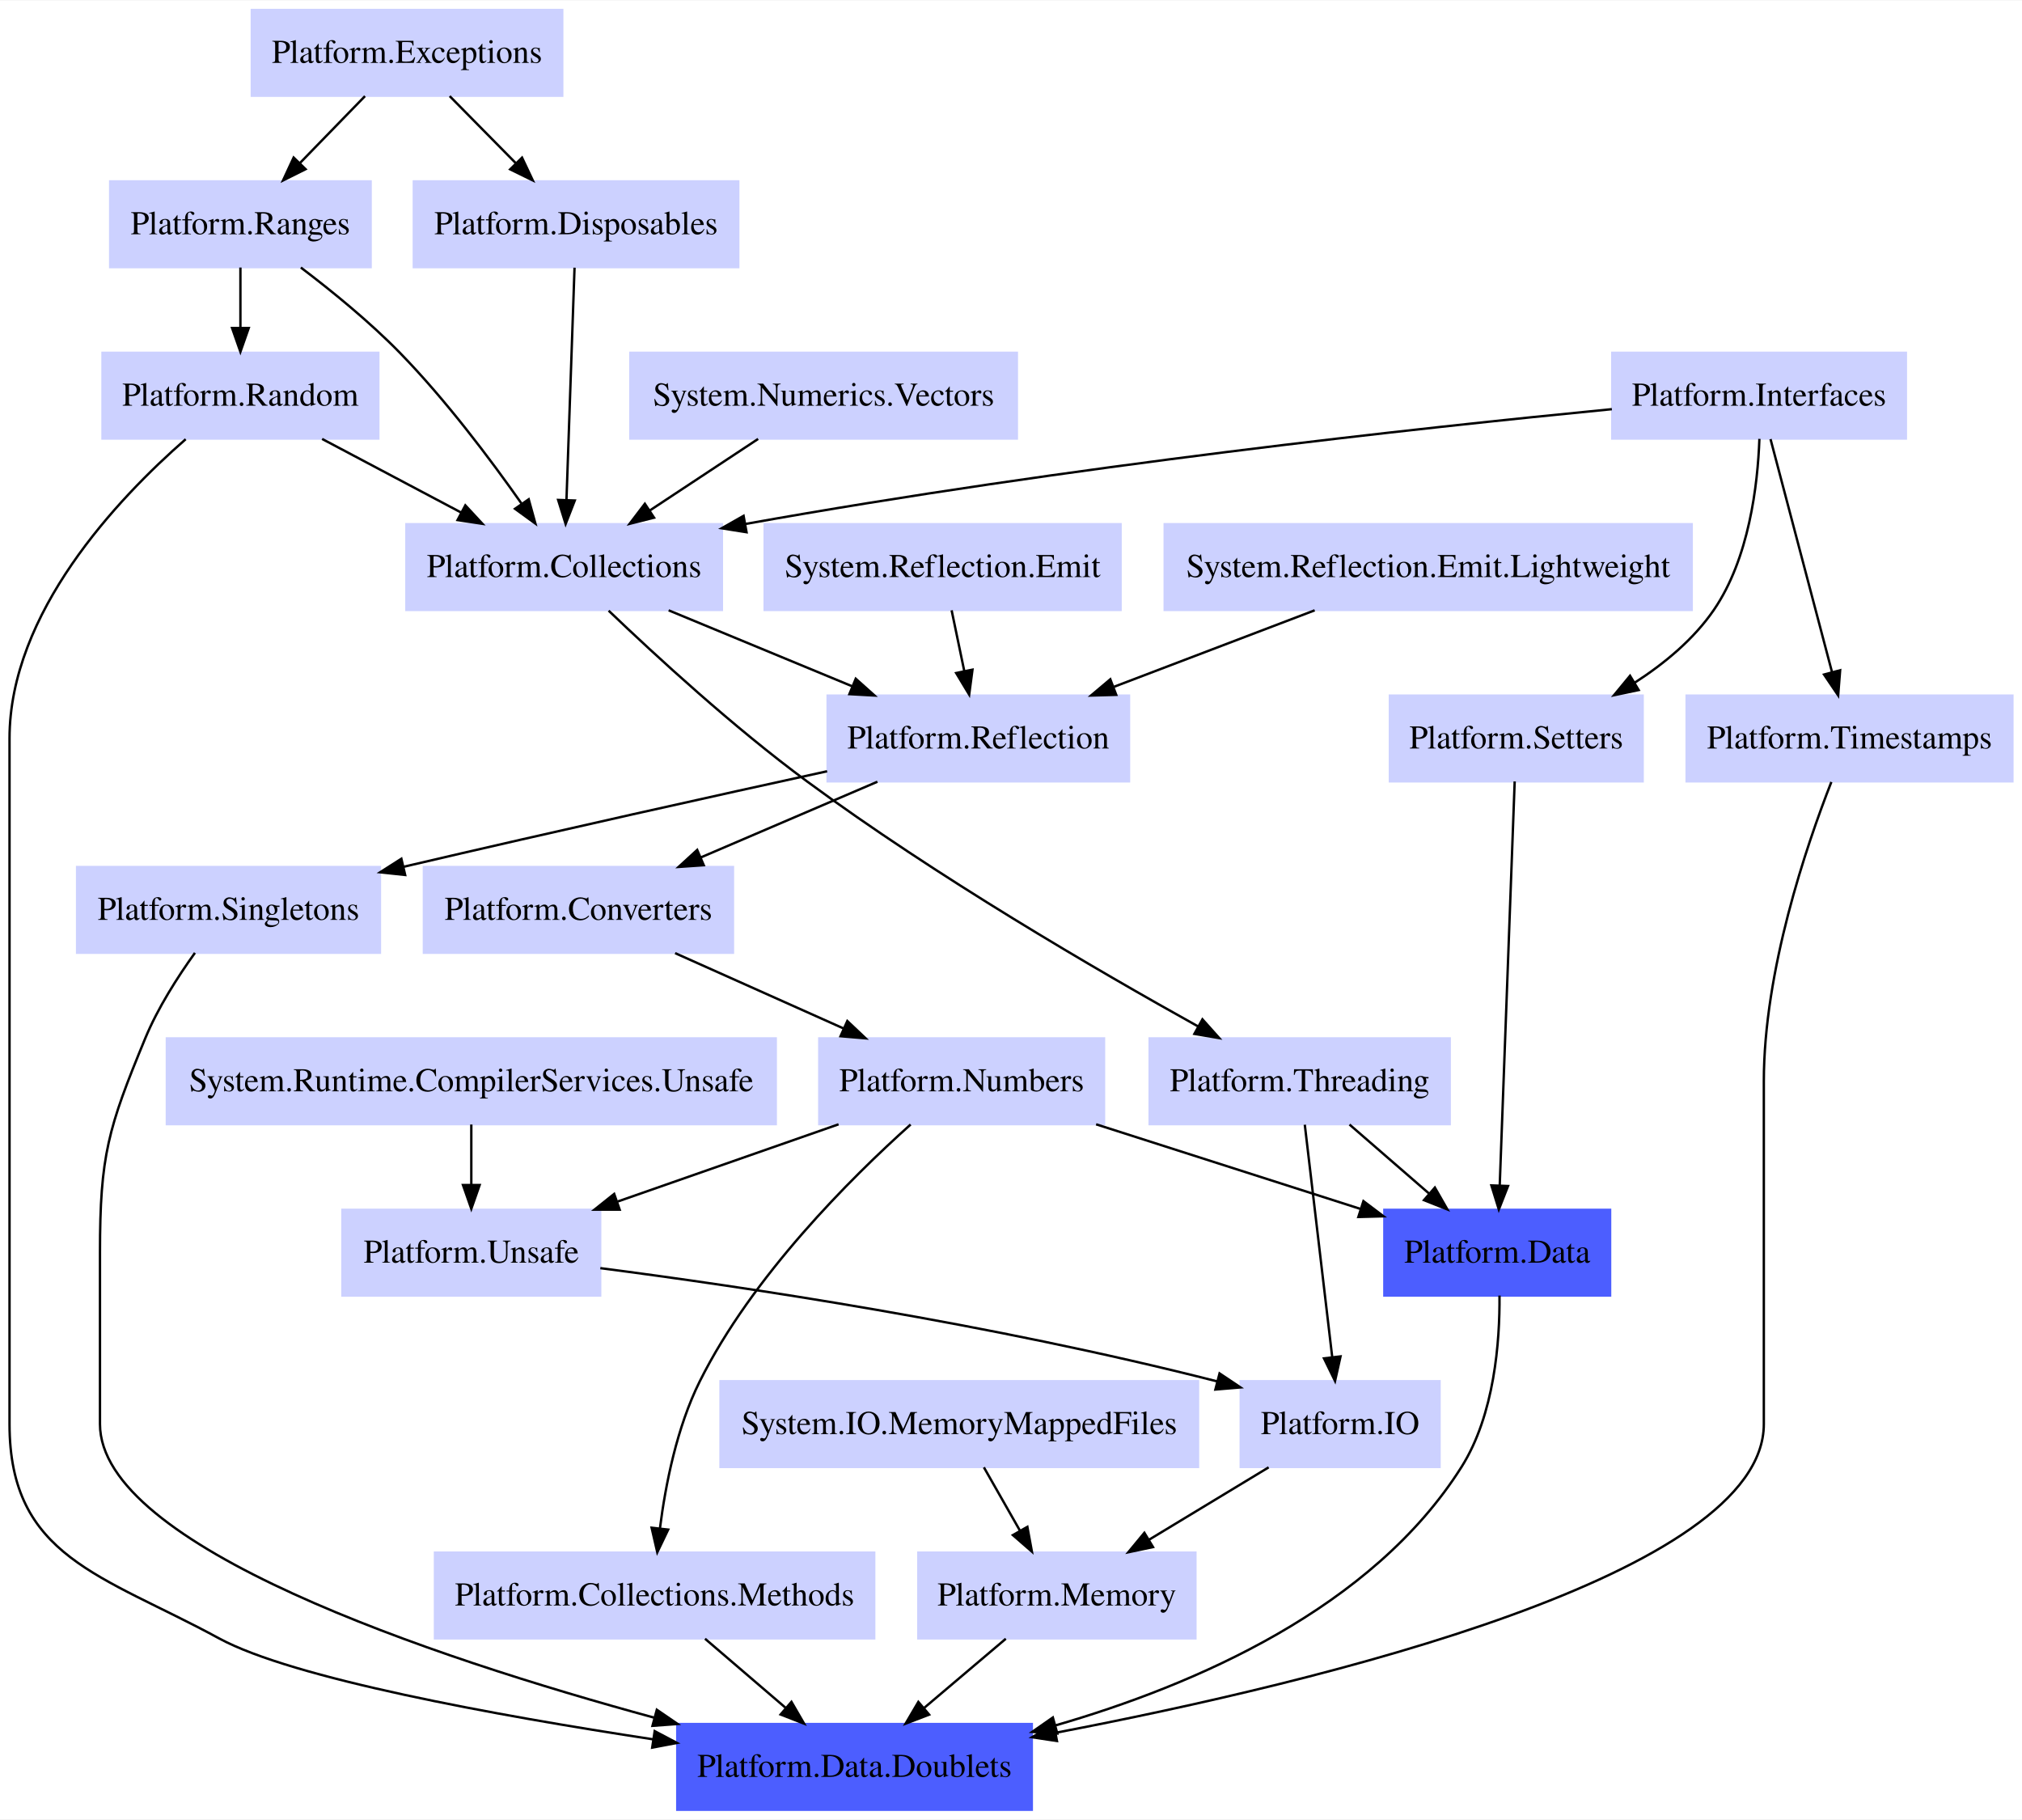
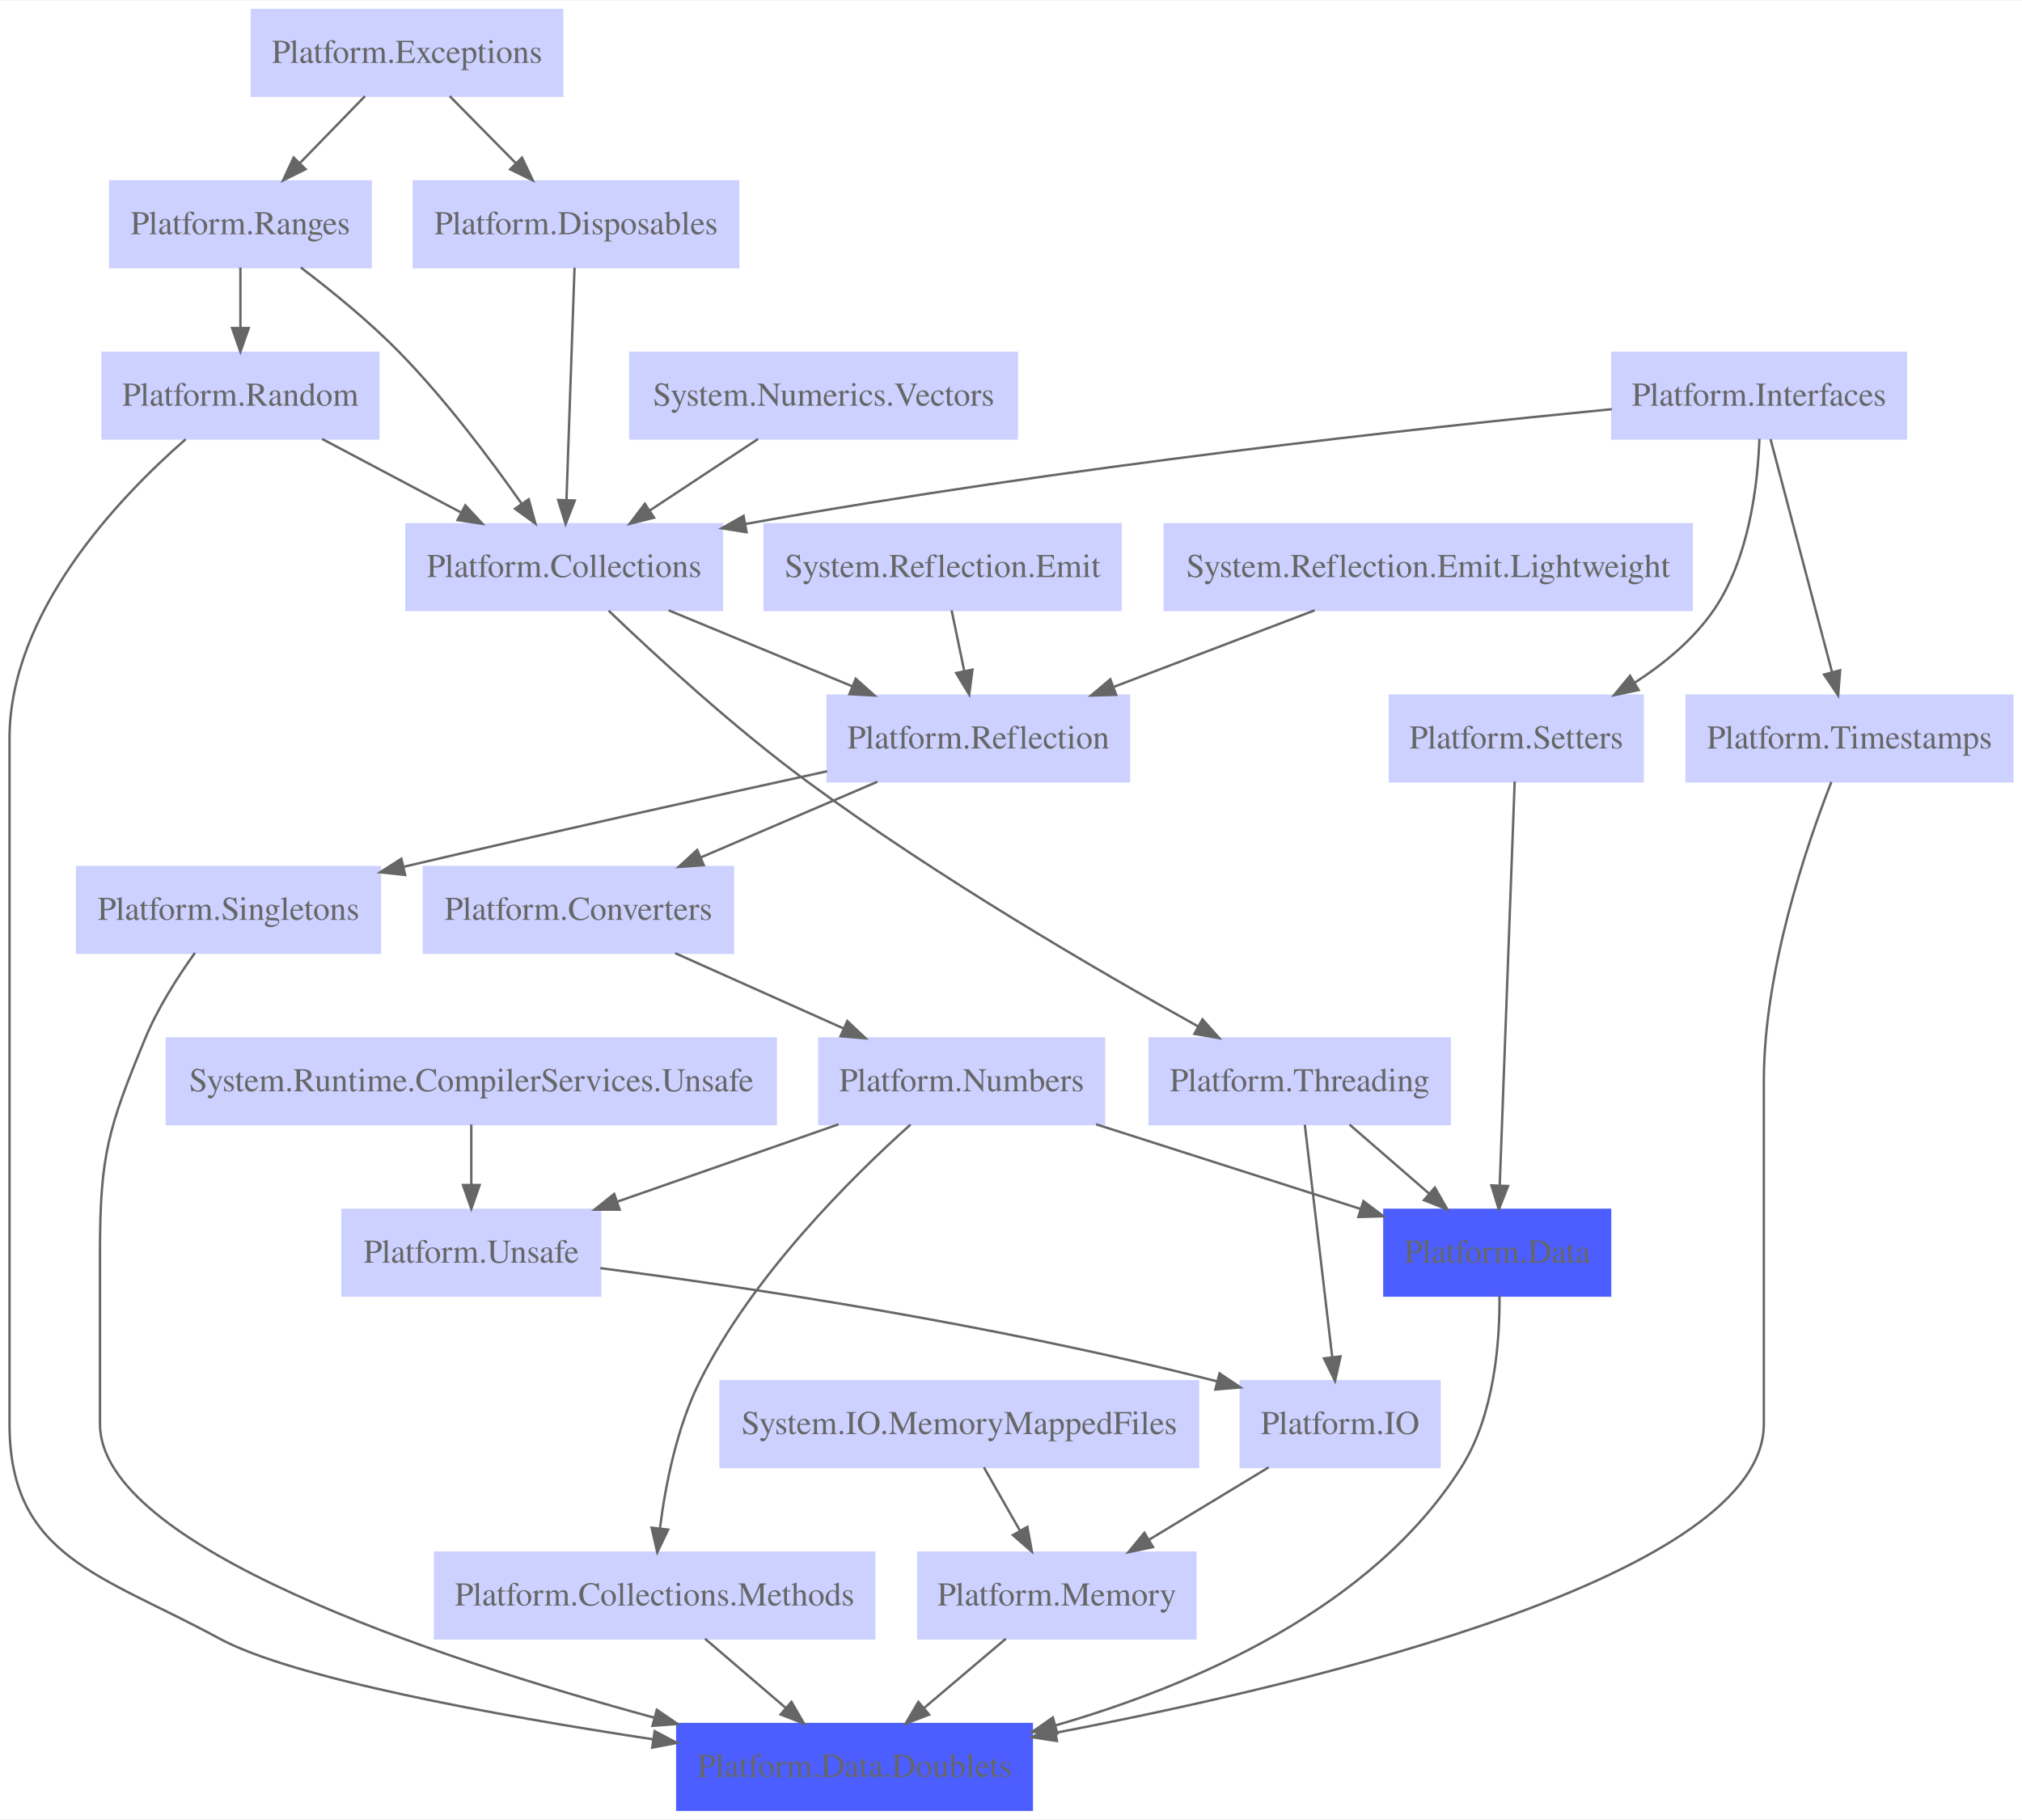
<svg xmlns="http://www.w3.org/2000/svg" xmlns:xlink="http://www.w3.org/1999/xlink" width="849pt" height="764pt" viewBox="0.00 0.00 849.46 764.00">
  <g id="graph0" class="graph" transform="scale(1 1) rotate(0) translate(4 760)">
    <polygon fill="#ffffff" stroke="transparent" points="-4,4 -4,-760 845.462,-760 845.462,4 -4,4" />
    <g id="node1" class="node">
      <g id="a_node1">
        <a xlink:href="https://github.com/linksplatform/Exceptions" xlink:title="Platform.Exceptions">
          <polygon fill="#ccd1ff" stroke="#ccd1ff" points="232.198,-756 101.802,-756 101.802,-720 232.198,-720 232.198,-756" />
-           <text text-anchor="middle" x="167" y="-733.8" font-family="Times,serif" font-size="14.00" fill="#000000">Platform.Exceptions</text>
+           <text text-anchor="middle" x="167" y="-733.8" font-family="Times,serif" font-size="14.00" fill="#666666">Platform.Exceptions</text>
        </a>
      </g>
    </g>
    <g id="node2" class="node">
      <g id="a_node2">
        <a xlink:href="https://github.com/linksplatform/Disposables" xlink:title="Platform.Disposables">
          <polygon fill="#ccd1ff" stroke="#ccd1ff" points="306.141,-684 169.859,-684 169.859,-648 306.141,-648 306.141,-684" />
-           <text text-anchor="middle" x="238" y="-661.8" font-family="Times,serif" font-size="14.00" fill="#000000">Platform.Disposables</text>
+           <text text-anchor="middle" x="238" y="-661.8" font-family="Times,serif" font-size="14.00" fill="#666666">Platform.Disposables</text>
        </a>
      </g>
    </g>
    <g id="edge1" class="edge">
-       <path fill="none" stroke="#000000" d="M184.916,-719.831C193.344,-711.285 203.541,-700.944 212.736,-691.62" />
-       <polygon fill="#000000" stroke="#000000" points="215.313,-693.991 219.843,-684.413 210.329,-689.076 215.313,-693.991" />
+       <path fill="none" stroke="#666666" d="M184.916,-719.831C193.344,-711.285 203.541,-700.944 212.736,-691.62" />
+       <polygon fill="#666666" stroke="#666666" points="215.313,-693.991 219.843,-684.413 210.329,-689.076 215.313,-693.991" />
    </g>
    <g id="node6" class="node">
      <g id="a_node6">
        <a xlink:href="https://github.com/linksplatform/Ranges" xlink:title="Platform.Ranges">
          <polygon fill="#ccd1ff" stroke="#ccd1ff" points="151.701,-684 42.299,-684 42.299,-648 151.701,-648 151.701,-684" />
-           <text text-anchor="middle" x="97" y="-661.8" font-family="Times,serif" font-size="14.00" fill="#000000">Platform.Ranges</text>
+           <text text-anchor="middle" x="97" y="-661.8" font-family="Times,serif" font-size="14.00" fill="#666666">Platform.Ranges</text>
        </a>
      </g>
    </g>
    <g id="edge10" class="edge">
-       <path fill="none" stroke="#000000" d="M149.336,-719.831C141.027,-711.285 130.974,-700.944 121.908,-691.62" />
-       <polygon fill="#000000" stroke="#000000" points="124.382,-689.144 114.902,-684.413 119.363,-694.023 124.382,-689.144" />
+       <path fill="none" stroke="#666666" d="M149.336,-719.831C141.027,-711.285 130.974,-700.944 121.908,-691.62" />
+       <polygon fill="#666666" stroke="#666666" points="124.382,-689.144 114.902,-684.413 119.363,-694.023 124.382,-689.144" />
    </g>
    <g id="node4" class="node">
      <g id="a_node4">
        <a xlink:href="https://github.com/linksplatform/Collections" xlink:title="Platform.Collections">
          <polygon fill="#ccd1ff" stroke="#ccd1ff" points="299.263,-540 166.737,-540 166.737,-504 299.263,-504 299.263,-540" />
-           <text text-anchor="middle" x="233" y="-517.8" font-family="Times,serif" font-size="14.00" fill="#000000">Platform.Collections</text>
+           <text text-anchor="middle" x="233" y="-517.8" font-family="Times,serif" font-size="14.00" fill="#666666">Platform.Collections</text>
        </a>
      </g>
    </g>
    <g id="edge4" class="edge">
-       <path fill="none" stroke="#000000" d="M237.367,-647.762C236.514,-623.201 234.988,-579.247 233.984,-550.354" />
-       <polygon fill="#000000" stroke="#000000" points="237.473,-549.962 233.628,-540.09 230.477,-550.205 237.473,-549.962" />
+       <path fill="none" stroke="#666666" d="M237.367,-647.762C236.514,-623.201 234.988,-579.247 233.984,-550.354" />
+       <polygon fill="#666666" stroke="#666666" points="237.473,-549.962 233.628,-540.09 230.477,-550.205 237.473,-549.962" />
    </g>
    <g id="node3" class="node">
      <g id="a_node3">
        <a xlink:href="https://www.nuget.org/packages/System.Numerics.Vectors" xlink:title="System.Numerics.Vectors">
          <polygon fill="#ccd1ff" stroke="#ccd1ff" points="423.177,-612 260.823,-612 260.823,-576 423.177,-576 423.177,-612" />
-           <text text-anchor="middle" x="342" y="-589.8" font-family="Times,serif" font-size="14.00" fill="#000000">System.Numerics.Vectors</text>
+           <text text-anchor="middle" x="342" y="-589.8" font-family="Times,serif" font-size="14.00" fill="#666666">System.Numerics.Vectors</text>
        </a>
      </g>
    </g>
    <g id="edge2" class="edge">
-       <path fill="none" stroke="#000000" d="M314.495,-575.831C300.682,-566.707 283.774,-555.539 268.947,-545.745" />
-       <polygon fill="#000000" stroke="#000000" points="270.77,-542.754 260.497,-540.163 266.911,-548.595 270.77,-542.754" />
+       <path fill="none" stroke="#666666" d="M314.495,-575.831C300.682,-566.707 283.774,-555.539 268.947,-545.745" />
+       <polygon fill="#666666" stroke="#666666" points="270.77,-542.754 260.497,-540.163 266.911,-548.595 270.77,-542.754" />
    </g>
    <g id="node11" class="node">
      <g id="a_node11">
        <a xlink:href="https://github.com/linksplatform/Reflection" xlink:title="Platform.Reflection">
          <polygon fill="#ccd1ff" stroke="#ccd1ff" points="470.303,-468 343.697,-468 343.697,-432 470.303,-432 470.303,-468" />
-           <text text-anchor="middle" x="407" y="-445.8" font-family="Times,serif" font-size="14.00" fill="#000000">Platform.Reflection</text>
+           <text text-anchor="middle" x="407" y="-445.8" font-family="Times,serif" font-size="14.00" fill="#666666">Platform.Reflection</text>
        </a>
      </g>
    </g>
    <g id="edge13" class="edge">
-       <path fill="none" stroke="#000000" d="M276.908,-503.831C300.282,-494.159 329.21,-482.189 353.847,-471.994" />
-       <polygon fill="#000000" stroke="#000000" points="355.506,-475.096 363.408,-468.038 352.83,-468.627 355.506,-475.096" />
+       <path fill="none" stroke="#666666" d="M276.908,-503.831C300.282,-494.159 329.21,-482.189 353.847,-471.994" />
+       <polygon fill="#666666" stroke="#666666" points="355.506,-475.096 363.408,-468.038 352.83,-468.627 355.506,-475.096" />
    </g>
    <g id="node15" class="node">
      <g id="a_node15">
        <a xlink:href="https://github.com/linksplatform/Threading" xlink:title="Platform.Threading">
          <polygon fill="#ccd1ff" stroke="#ccd1ff" points="605.023,-324 478.977,-324 478.977,-288 605.023,-288 605.023,-324" />
-           <text text-anchor="middle" x="542" y="-301.8" font-family="Times,serif" font-size="14.00" fill="#000000">Platform.Threading</text>
+           <text text-anchor="middle" x="542" y="-301.8" font-family="Times,serif" font-size="14.00" fill="#666666">Platform.Threading</text>
        </a>
      </g>
    </g>
    <g id="edge16" class="edge">
-       <path fill="none" stroke="#000000" d="M251.698,-503.686C271.533,-484.704 304.197,-454.69 335,-432 389.235,-392.049 456.601,-352.784 499.458,-328.975" />
-       <polygon fill="#000000" stroke="#000000" points="501.158,-332.034 508.218,-324.134 497.772,-325.908 501.158,-332.034" />
+       <path fill="none" stroke="#666666" d="M251.698,-503.686C271.533,-484.704 304.197,-454.69 335,-432 389.235,-392.049 456.601,-352.784 499.458,-328.975" />
+       <polygon fill="#666666" stroke="#666666" points="501.158,-332.034 508.218,-324.134 497.772,-325.908 501.158,-332.034" />
    </g>
    <g id="node5" class="node">
      <g id="a_node5">
        <a xlink:href="https://github.com/linksplatform/Interfaces" xlink:title="Platform.Interfaces">
          <polygon fill="#ccd1ff" stroke="#ccd1ff" points="796.666,-612 673.334,-612 673.334,-576 796.666,-576 796.666,-612" />
-           <text text-anchor="middle" x="735" y="-589.8" font-family="Times,serif" font-size="14.00" fill="#000000">Platform.Interfaces</text>
+           <text text-anchor="middle" x="735" y="-589.8" font-family="Times,serif" font-size="14.00" fill="#666666">Platform.Interfaces</text>
        </a>
      </g>
    </g>
    <g id="edge3" class="edge">
-       <path fill="none" stroke="#000000" d="M673.155,-588.33C591.845,-580.397 444.423,-564.371 309.29,-540.132" />
-       <polygon fill="#000000" stroke="#000000" points="309.634,-536.638 299.17,-538.297 308.385,-543.525 309.634,-536.638" />
+       <path fill="none" stroke="#666666" d="M673.155,-588.33C591.845,-580.397 444.423,-564.371 309.29,-540.132" />
+       <polygon fill="#666666" stroke="#666666" points="309.634,-536.638 299.17,-538.297 308.385,-543.525 309.634,-536.638" />
    </g>
    <g id="node18" class="node">
      <g id="a_node18">
        <a xlink:href="https://github.com/linksplatform/Timestamps" xlink:title="Platform.Timestamps">
          <polygon fill="#ccd1ff" stroke="#ccd1ff" points="841.424,-468 704.576,-468 704.576,-432 841.424,-432 841.424,-468" />
-           <text text-anchor="middle" x="773" y="-445.8" font-family="Times,serif" font-size="14.00" fill="#000000">Platform.Timestamps</text>
+           <text text-anchor="middle" x="773" y="-445.8" font-family="Times,serif" font-size="14.00" fill="#666666">Platform.Timestamps</text>
        </a>
      </g>
    </g>
    <g id="edge20" class="edge">
-       <path fill="none" stroke="#000000" d="M739.813,-575.762C746.323,-551.093 757.995,-506.86 765.618,-477.973" />
-       <polygon fill="#000000" stroke="#000000" points="769.059,-478.652 768.226,-468.09 762.291,-476.866 769.059,-478.652" />
+       <path fill="none" stroke="#666666" d="M739.813,-575.762C746.323,-551.093 757.995,-506.86 765.618,-477.973" />
+       <polygon fill="#666666" stroke="#666666" points="769.059,-478.652 768.226,-468.09 762.291,-476.866 769.059,-478.652" />
    </g>
    <g id="node19" class="node">
      <g id="a_node19">
        <a xlink:href="https://github.com/linksplatform/Setters" xlink:title="Platform.Setters">
          <polygon fill="#ccd1ff" stroke="#ccd1ff" points="686.089,-468 579.911,-468 579.911,-432 686.089,-432 686.089,-468" />
-           <text text-anchor="middle" x="633" y="-445.8" font-family="Times,serif" font-size="14.00" fill="#000000">Platform.Setters</text>
+           <text text-anchor="middle" x="633" y="-445.8" font-family="Times,serif" font-size="14.00" fill="#666666">Platform.Setters</text>
        </a>
      </g>
    </g>
    <g id="edge21" class="edge">
-       <path fill="none" stroke="#000000" d="M735.14,-575.853C734.442,-556.461 730.81,-525.6 716,-504 707.548,-491.674 695.265,-481.492 682.727,-473.419" />
-       <polygon fill="#000000" stroke="#000000" points="684.417,-470.351 674.05,-468.167 680.793,-476.339 684.417,-470.351" />
+       <path fill="none" stroke="#666666" d="M735.14,-575.853C734.442,-556.461 730.81,-525.6 716,-504 707.548,-491.674 695.265,-481.492 682.727,-473.419" />
+       <polygon fill="#666666" stroke="#666666" points="684.417,-470.351 674.05,-468.167 680.793,-476.339 684.417,-470.351" />
    </g>
    <g id="edge5" class="edge">
-       <path fill="none" stroke="#000000" d="M122.39,-647.824C135.456,-637.919 151.269,-625.043 164,-612 183.232,-592.295 202.044,-567.26 215.155,-548.599" />
-       <polygon fill="#000000" stroke="#000000" points="218.115,-550.472 220.934,-540.259 212.361,-546.485 218.115,-550.472" />
+       <path fill="none" stroke="#666666" d="M122.39,-647.824C135.456,-637.919 151.269,-625.043 164,-612 183.232,-592.295 202.044,-567.26 215.155,-548.599" />
+       <polygon fill="#666666" stroke="#666666" points="218.115,-550.472 220.934,-540.259 212.361,-546.485 218.115,-550.472" />
    </g>
    <g id="node7" class="node">
      <g id="a_node7">
        <a xlink:href="https://github.com/linksplatform/Random" xlink:title="Platform.Random">
          <polygon fill="#ccd1ff" stroke="#ccd1ff" points="154.932,-612 39.068,-612 39.068,-576 154.932,-576 154.932,-612" />
-           <text text-anchor="middle" x="97" y="-589.8" font-family="Times,serif" font-size="14.00" fill="#000000">Platform.Random</text>
+           <text text-anchor="middle" x="97" y="-589.8" font-family="Times,serif" font-size="14.00" fill="#666666">Platform.Random</text>
        </a>
      </g>
    </g>
    <g id="edge19" class="edge">
-       <path fill="none" stroke="#000000" d="M97,-647.831C97,-640.131 97,-630.974 97,-622.417" />
-       <polygon fill="#000000" stroke="#000000" points="100.5,-622.413 97,-612.413 93.5,-622.413 100.5,-622.413" />
+       <path fill="none" stroke="#666666" d="M97,-647.831C97,-640.131 97,-630.974 97,-622.417" />
+       <polygon fill="#666666" stroke="#666666" points="100.5,-622.413 97,-612.413 93.5,-622.413 100.5,-622.413" />
    </g>
    <g id="edge6" class="edge">
-       <path fill="none" stroke="#000000" d="M131.319,-575.831C149.036,-566.452 170.834,-554.911 189.698,-544.924" />
-       <polygon fill="#000000" stroke="#000000" points="191.492,-547.935 198.692,-540.163 188.217,-541.749 191.492,-547.935" />
+       <path fill="none" stroke="#666666" d="M131.319,-575.831C149.036,-566.452 170.834,-554.911 189.698,-544.924" />
+       <polygon fill="#666666" stroke="#666666" points="191.492,-547.935 198.692,-540.163 188.217,-541.749 191.492,-547.935" />
    </g>
    <g id="node24" class="node">
      <g id="a_node24">
        <a xlink:href="https://github.com/linksplatform/Data.Doublets" xlink:title="Platform.Data.Doublets">
          <polygon fill="#4c5eff" stroke="#4c5eff" points="429.464,-36 280.536,-36 280.536,0 429.464,0 429.464,-36" />
-           <text text-anchor="middle" x="355" y="-13.8" font-family="Times,serif" font-size="14.00" fill="#000000">Platform.Data.Doublets</text>
+           <text text-anchor="middle" x="355" y="-13.8" font-family="Times,serif" font-size="14.00" fill="#666666">Platform.Data.Doublets</text>
        </a>
      </g>
    </g>
    <g id="edge28" class="edge">
-       <path fill="none" stroke="#000000" d="M74.012,-575.717C45.328,-550.672 0,-502.75 0,-450 0,-450 0,-450 0,-162 0,-106.056 38.854,-98.727 88,-72 118.972,-55.157 204.433,-39.616 270.408,-29.574" />
-       <polygon fill="#000000" stroke="#000000" points="271.036,-33.019 280.405,-28.071 269.995,-26.097 271.036,-33.019" />
+       <path fill="none" stroke="#666666" d="M74.012,-575.717C45.328,-550.672 0,-502.75 0,-450 0,-450 0,-450 0,-162 0,-106.056 38.854,-98.727 88,-72 118.972,-55.157 204.433,-39.616 270.408,-29.574" />
+       <polygon fill="#666666" stroke="#666666" points="271.036,-33.019 280.405,-28.071 269.995,-26.097 271.036,-33.019" />
    </g>
    <g id="node8" class="node">
      <g id="a_node8">
        <a xlink:href="https://www.nuget.org/packages/System.Runtime.CompilerServices.Unsafe" xlink:title="System.Runtime.CompilerServices.Unsafe">
          <polygon fill="#ccd1ff" stroke="#ccd1ff" points="321.893,-324 66.107,-324 66.107,-288 321.893,-288 321.893,-324" />
-           <text text-anchor="middle" x="194" y="-301.8" font-family="Times,serif" font-size="14.00" fill="#000000">System.Runtime.CompilerServices.Unsafe</text>
+           <text text-anchor="middle" x="194" y="-301.8" font-family="Times,serif" font-size="14.00" fill="#666666">System.Runtime.CompilerServices.Unsafe</text>
        </a>
      </g>
    </g>
    <g id="node9" class="node">
      <g id="a_node9">
        <a xlink:href="https://github.com/linksplatform/Unsafe" xlink:title="Platform.Unsafe">
          <polygon fill="#ccd1ff" stroke="#ccd1ff" points="248.131,-252 139.869,-252 139.869,-216 248.131,-216 248.131,-252" />
-           <text text-anchor="middle" x="194" y="-229.8" font-family="Times,serif" font-size="14.00" fill="#000000">Platform.Unsafe</text>
+           <text text-anchor="middle" x="194" y="-229.8" font-family="Times,serif" font-size="14.00" fill="#666666">Platform.Unsafe</text>
        </a>
      </g>
    </g>
    <g id="edge7" class="edge">
-       <path fill="none" stroke="#000000" d="M194,-287.831C194,-280.131 194,-270.974 194,-262.417" />
-       <polygon fill="#000000" stroke="#000000" points="197.5,-262.413 194,-252.413 190.5,-262.413 197.5,-262.413" />
+       <path fill="none" stroke="#666666" d="M194,-287.831C194,-280.131 194,-270.974 194,-262.417" />
+       <polygon fill="#666666" stroke="#666666" points="197.5,-262.413 194,-252.413 190.5,-262.413 197.5,-262.413" />
    </g>
    <g id="node16" class="node">
      <g id="a_node16">
        <a xlink:href="https://github.com/linksplatform/IO" xlink:title="Platform.IO">
          <polygon fill="#ccd1ff" stroke="#ccd1ff" points="600.758,-180 517.242,-180 517.242,-144 600.758,-144 600.758,-180" />
-           <text text-anchor="middle" x="559" y="-157.8" font-family="Times,serif" font-size="14.00" fill="#000000">Platform.IO</text>
+           <text text-anchor="middle" x="559" y="-157.8" font-family="Times,serif" font-size="14.00" fill="#666666">Platform.IO</text>
        </a>
      </g>
    </g>
    <g id="edge15" class="edge">
-       <path fill="none" stroke="#000000" d="M248.205,-227.511C309.171,-219.584 411.153,-204.437 507.269,-179.957" />
-       <polygon fill="#000000" stroke="#000000" points="508.345,-183.294 517.15,-177.402 506.592,-176.517 508.345,-183.294" />
+       <path fill="none" stroke="#666666" d="M248.205,-227.511C309.171,-219.584 411.153,-204.437 507.269,-179.957" />
+       <polygon fill="#666666" stroke="#666666" points="508.345,-183.294 517.15,-177.402 506.592,-176.517 508.345,-183.294" />
    </g>
    <g id="node10" class="node">
      <g id="a_node10">
        <a xlink:href="https://github.com/linksplatform/Numbers" xlink:title="Platform.Numbers">
          <polygon fill="#ccd1ff" stroke="#ccd1ff" points="459.807,-324 340.193,-324 340.193,-288 459.807,-288 459.807,-324" />
-           <text text-anchor="middle" x="400" y="-301.8" font-family="Times,serif" font-size="14.00" fill="#000000">Platform.Numbers</text>
+           <text text-anchor="middle" x="400" y="-301.8" font-family="Times,serif" font-size="14.00" fill="#666666">Platform.Numbers</text>
        </a>
      </g>
    </g>
    <g id="edge8" class="edge">
-       <path fill="none" stroke="#000000" d="M348.283,-287.924C320.122,-278.082 285.094,-265.839 255.535,-255.507" />
-       <polygon fill="#000000" stroke="#000000" points="256.333,-252.079 245.738,-252.083 254.023,-258.687 256.333,-252.079" />
+       <path fill="none" stroke="#666666" d="M348.283,-287.924C320.122,-278.082 285.094,-265.839 255.535,-255.507" />
+       <polygon fill="#666666" stroke="#666666" points="256.333,-252.079 245.738,-252.083 254.023,-258.687 256.333,-252.079" />
    </g>
    <g id="node17" class="node">
      <g id="a_node17">
        <a xlink:href="https://github.com/linksplatform/Collections.Methods" xlink:title="Platform.Collections.Methods">
          <polygon fill="#ccd1ff" stroke="#ccd1ff" points="363.258,-108 178.742,-108 178.742,-72 363.258,-72 363.258,-108" />
-           <text text-anchor="middle" x="271" y="-85.8" font-family="Times,serif" font-size="14.00" fill="#000000">Platform.Collections.Methods</text>
+           <text text-anchor="middle" x="271" y="-85.8" font-family="Times,serif" font-size="14.00" fill="#666666">Platform.Collections.Methods</text>
        </a>
      </g>
    </g>
    <g id="edge18" class="edge">
-       <path fill="none" stroke="#000000" d="M378.562,-287.849C353.318,-265.24 312.043,-224.17 290,-180 280.343,-160.65 275.587,-136.587 273.248,-118.212" />
-       <polygon fill="#000000" stroke="#000000" points="276.711,-117.683 272.131,-108.129 269.753,-118.454 276.711,-117.683" />
+       <path fill="none" stroke="#666666" d="M378.562,-287.849C353.318,-265.24 312.043,-224.17 290,-180 280.343,-160.65 275.587,-136.587 273.248,-118.212" />
+       <polygon fill="#666666" stroke="#666666" points="276.711,-117.683 272.131,-108.129 269.753,-118.454 276.711,-117.683" />
    </g>
    <g id="node23" class="node">
      <g id="a_node23">
        <a xlink:href="https://github.com/linksplatform/Data" xlink:title="Platform.Data">
          <polygon fill="#4c5eff" stroke="#4c5eff" points="672.417,-252 577.583,-252 577.583,-216 672.417,-216 672.417,-252" />
-           <text text-anchor="middle" x="625" y="-229.8" font-family="Times,serif" font-size="14.00" fill="#000000">Platform.Data</text>
+           <text text-anchor="middle" x="625" y="-229.8" font-family="Times,serif" font-size="14.00" fill="#666666">Platform.Data</text>
        </a>
      </g>
    </g>
    <g id="edge26" class="edge">
-       <path fill="none" stroke="#000000" d="M456.487,-287.924C490.372,-277.081 533.359,-263.325 567.435,-252.421" />
-       <polygon fill="#000000" stroke="#000000" points="568.79,-255.662 577.248,-249.281 566.657,-248.995 568.79,-255.662" />
+       <path fill="none" stroke="#666666" d="M456.487,-287.924C490.372,-277.081 533.359,-263.325 567.435,-252.421" />
+       <polygon fill="#666666" stroke="#666666" points="568.79,-255.662 577.248,-249.281 566.657,-248.995 568.79,-255.662" />
    </g>
    <g id="node12" class="node">
      <g id="a_node12">
        <a xlink:href="https://github.com/linksplatform/Converters" xlink:title="Platform.Converters">
          <polygon fill="#ccd1ff" stroke="#ccd1ff" points="303.912,-396 174.088,-396 174.088,-360 303.912,-360 303.912,-396" />
-           <text text-anchor="middle" x="239" y="-373.8" font-family="Times,serif" font-size="14.00" fill="#000000">Platform.Converters</text>
+           <text text-anchor="middle" x="239" y="-373.8" font-family="Times,serif" font-size="14.00" fill="#666666">Platform.Converters</text>
        </a>
      </g>
    </g>
    <g id="edge9" class="edge">
-       <path fill="none" stroke="#000000" d="M364.606,-431.831C342.038,-422.159 314.108,-410.189 290.32,-399.994" />
-       <polygon fill="#000000" stroke="#000000" points="291.659,-396.76 281.089,-396.038 288.901,-403.194 291.659,-396.76" />
+       <path fill="none" stroke="#666666" d="M364.606,-431.831C342.038,-422.159 314.108,-410.189 290.32,-399.994" />
+       <polygon fill="#666666" stroke="#666666" points="291.659,-396.76 281.089,-396.038 288.901,-403.194 291.659,-396.76" />
    </g>
    <g id="node20" class="node">
      <g id="a_node20">
        <a xlink:href="https://github.com/linksplatform/Singletons" xlink:title="Platform.Singletons">
          <polygon fill="#ccd1ff" stroke="#ccd1ff" points="155.604,-396 28.396,-396 28.396,-360 155.604,-360 155.604,-396" />
-           <text text-anchor="middle" x="92" y="-373.8" font-family="Times,serif" font-size="14.00" fill="#000000">Platform.Singletons</text>
+           <text text-anchor="middle" x="92" y="-373.8" font-family="Times,serif" font-size="14.00" fill="#666666">Platform.Singletons</text>
        </a>
      </g>
    </g>
    <g id="edge22" class="edge">
-       <path fill="none" stroke="#000000" d="M343.476,-436.229C296.904,-426.04 231.891,-411.624 165.487,-396.09" />
-       <polygon fill="#000000" stroke="#000000" points="166.216,-392.666 155.681,-393.791 164.618,-399.481 166.216,-392.666" />
+       <path fill="none" stroke="#666666" d="M343.476,-436.229C296.904,-426.04 231.891,-411.624 165.487,-396.09" />
+       <polygon fill="#666666" stroke="#666666" points="166.216,-392.666 155.681,-393.791 164.618,-399.481 166.216,-392.666" />
    </g>
    <g id="edge17" class="edge">
-       <path fill="none" stroke="#000000" d="M279.627,-359.831C301.16,-350.202 327.785,-338.295 350.515,-328.13" />
-       <polygon fill="#000000" stroke="#000000" points="351.965,-331.315 359.665,-324.038 349.107,-324.925 351.965,-331.315" />
+       <path fill="none" stroke="#666666" d="M279.627,-359.831C301.16,-350.202 327.785,-338.295 350.515,-328.13" />
+       <polygon fill="#666666" stroke="#666666" points="351.965,-331.315 359.665,-324.038 349.107,-324.925 351.965,-331.315" />
    </g>
    <g id="node13" class="node">
      <g id="a_node13">
        <a xlink:href="https://www.nuget.org/packages/System.Reflection.Emit" xlink:title="System.Reflection.Emit">
          <polygon fill="#ccd1ff" stroke="#ccd1ff" points="466.76,-540 317.24,-540 317.24,-504 466.76,-504 466.76,-540" />
-           <text text-anchor="middle" x="392" y="-517.8" font-family="Times,serif" font-size="14.00" fill="#000000">System.Reflection.Emit</text>
+           <text text-anchor="middle" x="392" y="-517.8" font-family="Times,serif" font-size="14.00" fill="#666666">System.Reflection.Emit</text>
        </a>
      </g>
    </g>
    <g id="edge11" class="edge">
-       <path fill="none" stroke="#000000" d="M395.785,-503.831C397.389,-496.131 399.297,-486.974 401.08,-478.417" />
-       <polygon fill="#000000" stroke="#000000" points="404.551,-478.917 403.164,-468.413 397.698,-477.489 404.551,-478.917" />
+       <path fill="none" stroke="#666666" d="M395.785,-503.831C397.389,-496.131 399.297,-486.974 401.08,-478.417" />
+       <polygon fill="#666666" stroke="#666666" points="404.551,-478.917 403.164,-468.413 397.698,-477.489 404.551,-478.917" />
    </g>
    <g id="node14" class="node">
      <g id="a_node14">
        <a xlink:href="https://www.nuget.org/packages/System.Reflection.Emit.Lightweight" xlink:title="System.Reflection.Emit.Lightweight">
          <polygon fill="#ccd1ff" stroke="#ccd1ff" points="706.697,-540 485.303,-540 485.303,-504 706.697,-504 706.697,-540" />
-           <text text-anchor="middle" x="596" y="-517.8" font-family="Times,serif" font-size="14.00" fill="#000000">System.Reflection.Emit.Lightweight</text>
+           <text text-anchor="middle" x="596" y="-517.8" font-family="Times,serif" font-size="14.00" fill="#666666">System.Reflection.Emit.Lightweight</text>
        </a>
      </g>
    </g>
    <g id="edge12" class="edge">
-       <path fill="none" stroke="#000000" d="M548.307,-503.831C522.693,-494.073 490.94,-481.977 464.026,-471.724" />
-       <polygon fill="#000000" stroke="#000000" points="464.941,-468.327 454.35,-468.038 462.449,-474.869 464.941,-468.327" />
+       <path fill="none" stroke="#666666" d="M548.307,-503.831C522.693,-494.073 490.94,-481.977 464.026,-471.724" />
+       <polygon fill="#666666" stroke="#666666" points="464.941,-468.327 454.35,-468.038 462.449,-474.869 464.941,-468.327" />
    </g>
    <g id="edge14" class="edge">
-       <path fill="none" stroke="#000000" d="M544.153,-287.762C547.053,-263.201 552.242,-219.247 555.653,-190.354" />
-       <polygon fill="#000000" stroke="#000000" points="559.168,-190.431 556.864,-180.09 552.216,-189.61 559.168,-190.431" />
+       <path fill="none" stroke="#666666" d="M544.153,-287.762C547.053,-263.201 552.242,-219.247 555.653,-190.354" />
+       <polygon fill="#666666" stroke="#666666" points="559.168,-190.431 556.864,-180.09 552.216,-189.61 559.168,-190.431" />
    </g>
    <g id="edge25" class="edge">
-       <path fill="none" stroke="#000000" d="M562.944,-287.831C573.069,-279.048 585.378,-268.371 596.355,-258.849" />
-       <polygon fill="#000000" stroke="#000000" points="598.802,-261.36 604.062,-252.163 594.215,-256.072 598.802,-261.36" />
+       <path fill="none" stroke="#666666" d="M562.944,-287.831C573.069,-279.048 585.378,-268.371 596.355,-258.849" />
+       <polygon fill="#666666" stroke="#666666" points="598.802,-261.36 604.062,-252.163 594.215,-256.072 598.802,-261.36" />
    </g>
    <g id="node22" class="node">
      <g id="a_node22">
        <a xlink:href="https://github.com/linksplatform/Memory" xlink:title="Platform.Memory">
          <polygon fill="#ccd1ff" stroke="#ccd1ff" points="498.201,-108 381.799,-108 381.799,-72 498.201,-72 498.201,-108" />
-           <text text-anchor="middle" x="440" y="-85.8" font-family="Times,serif" font-size="14.00" fill="#000000">Platform.Memory</text>
+           <text text-anchor="middle" x="440" y="-85.8" font-family="Times,serif" font-size="14.00" fill="#666666">Platform.Memory</text>
        </a>
      </g>
    </g>
    <g id="edge24" class="edge">
-       <path fill="none" stroke="#000000" d="M528.971,-143.831C513.75,-134.622 495.087,-123.33 478.792,-113.471" />
-       <polygon fill="#000000" stroke="#000000" points="480.387,-110.345 470.019,-108.163 476.763,-116.334 480.387,-110.345" />
+       <path fill="none" stroke="#666666" d="M528.971,-143.831C513.75,-134.622 495.087,-123.33 478.792,-113.471" />
+       <polygon fill="#666666" stroke="#666666" points="480.387,-110.345 470.019,-108.163 476.763,-116.334 480.387,-110.345" />
    </g>
    <g id="edge30" class="edge">
-       <path fill="none" stroke="#000000" d="M292.197,-71.831C302.443,-63.048 314.9,-52.371 326.01,-42.849" />
-       <polygon fill="#000000" stroke="#000000" points="328.495,-45.328 333.81,-36.163 323.94,-40.013 328.495,-45.328" />
+       <path fill="none" stroke="#666666" d="M292.197,-71.831C302.443,-63.048 314.9,-52.371 326.01,-42.849" />
+       <polygon fill="#666666" stroke="#666666" points="328.495,-45.328 333.81,-36.163 323.94,-40.013 328.495,-45.328" />
    </g>
    <g id="edge29" class="edge">
-       <path fill="none" stroke="#000000" d="M765.365,-431.726C754.798,-404.733 737,-352.385 737,-306 737,-306 737,-306 737,-162 737,-98.877 552.061,-53.88 439.543,-32.346" />
-       <polygon fill="#000000" stroke="#000000" points="440.036,-28.877 429.56,-30.46 438.737,-35.755 440.036,-28.877" />
+       <path fill="none" stroke="#666666" d="M765.365,-431.726C754.798,-404.733 737,-352.385 737,-306 737,-306 737,-306 737,-162 737,-98.877 552.061,-53.88 439.543,-32.346" />
+       <polygon fill="#666666" stroke="#666666" points="440.036,-28.877 429.56,-30.46 438.737,-35.755 440.036,-28.877" />
    </g>
    <g id="edge27" class="edge">
-       <path fill="none" stroke="#000000" d="M632.332,-431.955C630.941,-394.394 627.724,-307.554 626.052,-262.41" />
-       <polygon fill="#000000" stroke="#000000" points="629.54,-262.009 625.672,-252.145 622.545,-262.268 629.54,-262.009" />
+       <path fill="none" stroke="#666666" d="M632.332,-431.955C630.941,-394.394 627.724,-307.554 626.052,-262.41" />
+       <polygon fill="#666666" stroke="#666666" points="629.54,-262.009 625.672,-252.145 622.545,-262.268 629.54,-262.009" />
    </g>
    <g id="edge31" class="edge">
-       <path fill="none" stroke="#000000" d="M77.897,-359.948C70.664,-349.874 62.287,-336.805 57,-324 41.398,-286.213 38,-274.882 38,-234 38,-234 38,-234 38,-162 38,-110.771 176.972,-64.252 270.885,-38.664" />
-       <polygon fill="#000000" stroke="#000000" points="271.932,-42.007 280.678,-36.027 270.111,-35.248 271.932,-42.007" />
+       <path fill="none" stroke="#666666" d="M77.897,-359.948C70.664,-349.874 62.287,-336.805 57,-324 41.398,-286.213 38,-274.882 38,-234 38,-234 38,-234 38,-162 38,-110.771 176.972,-64.252 270.885,-38.664" />
+       <polygon fill="#666666" stroke="#666666" points="271.932,-42.007 280.678,-36.027 270.111,-35.248 271.932,-42.007" />
    </g>
    <g id="node21" class="node">
      <g id="a_node21">
        <a xlink:href="https://www.nuget.org/packages/System.IO.MemoryMappedFiles" xlink:title="System.IO.MemoryMappedFiles">
          <polygon fill="#ccd1ff" stroke="#ccd1ff" points="499.298,-180 298.702,-180 298.702,-144 499.298,-144 499.298,-180" />
-           <text text-anchor="middle" x="399" y="-157.8" font-family="Times,serif" font-size="14.00" fill="#000000">System.IO.MemoryMappedFiles</text>
+           <text text-anchor="middle" x="399" y="-157.8" font-family="Times,serif" font-size="14.00" fill="#666666">System.IO.MemoryMappedFiles</text>
        </a>
      </g>
    </g>
    <g id="edge23" class="edge">
-       <path fill="none" stroke="#000000" d="M409.346,-143.831C413.924,-135.792 419.405,-126.167 424.459,-117.292" />
-       <polygon fill="#000000" stroke="#000000" points="427.608,-118.835 429.515,-108.413 421.525,-115.371 427.608,-118.835" />
+       <path fill="none" stroke="#666666" d="M409.346,-143.831C413.924,-135.792 419.405,-126.167 424.459,-117.292" />
+       <polygon fill="#666666" stroke="#666666" points="427.608,-118.835 429.515,-108.413 421.525,-115.371 427.608,-118.835" />
    </g>
    <g id="edge32" class="edge">
-       <path fill="none" stroke="#000000" d="M418.551,-71.831C408.182,-63.048 395.577,-52.371 384.335,-42.849" />
-       <polygon fill="#000000" stroke="#000000" points="386.335,-39.956 376.442,-36.163 381.81,-45.297 386.335,-39.956" />
+       <path fill="none" stroke="#666666" d="M418.551,-71.831C408.182,-63.048 395.577,-52.371 384.335,-42.849" />
+       <polygon fill="#666666" stroke="#666666" points="386.335,-39.956 376.442,-36.163 381.81,-45.297 386.335,-39.956" />
    </g>
    <g id="edge33" class="edge">
-       <path fill="none" stroke="#000000" d="M625.952,-215.996C626.121,-196.727 623.864,-165.97 610,-144 572.555,-84.662 498.12,-52.378 439.292,-35.395" />
-       <polygon fill="#000000" stroke="#000000" points="440.194,-32.013 429.621,-32.699 438.314,-38.756 440.194,-32.013" />
+       <path fill="none" stroke="#666666" d="M625.952,-215.996C626.121,-196.727 623.864,-165.97 610,-144 572.555,-84.662 498.12,-52.378 439.292,-35.395" />
+       <polygon fill="#666666" stroke="#666666" points="440.194,-32.013 429.621,-32.699 438.314,-38.756 440.194,-32.013" />
    </g>
  </g>
</svg>
